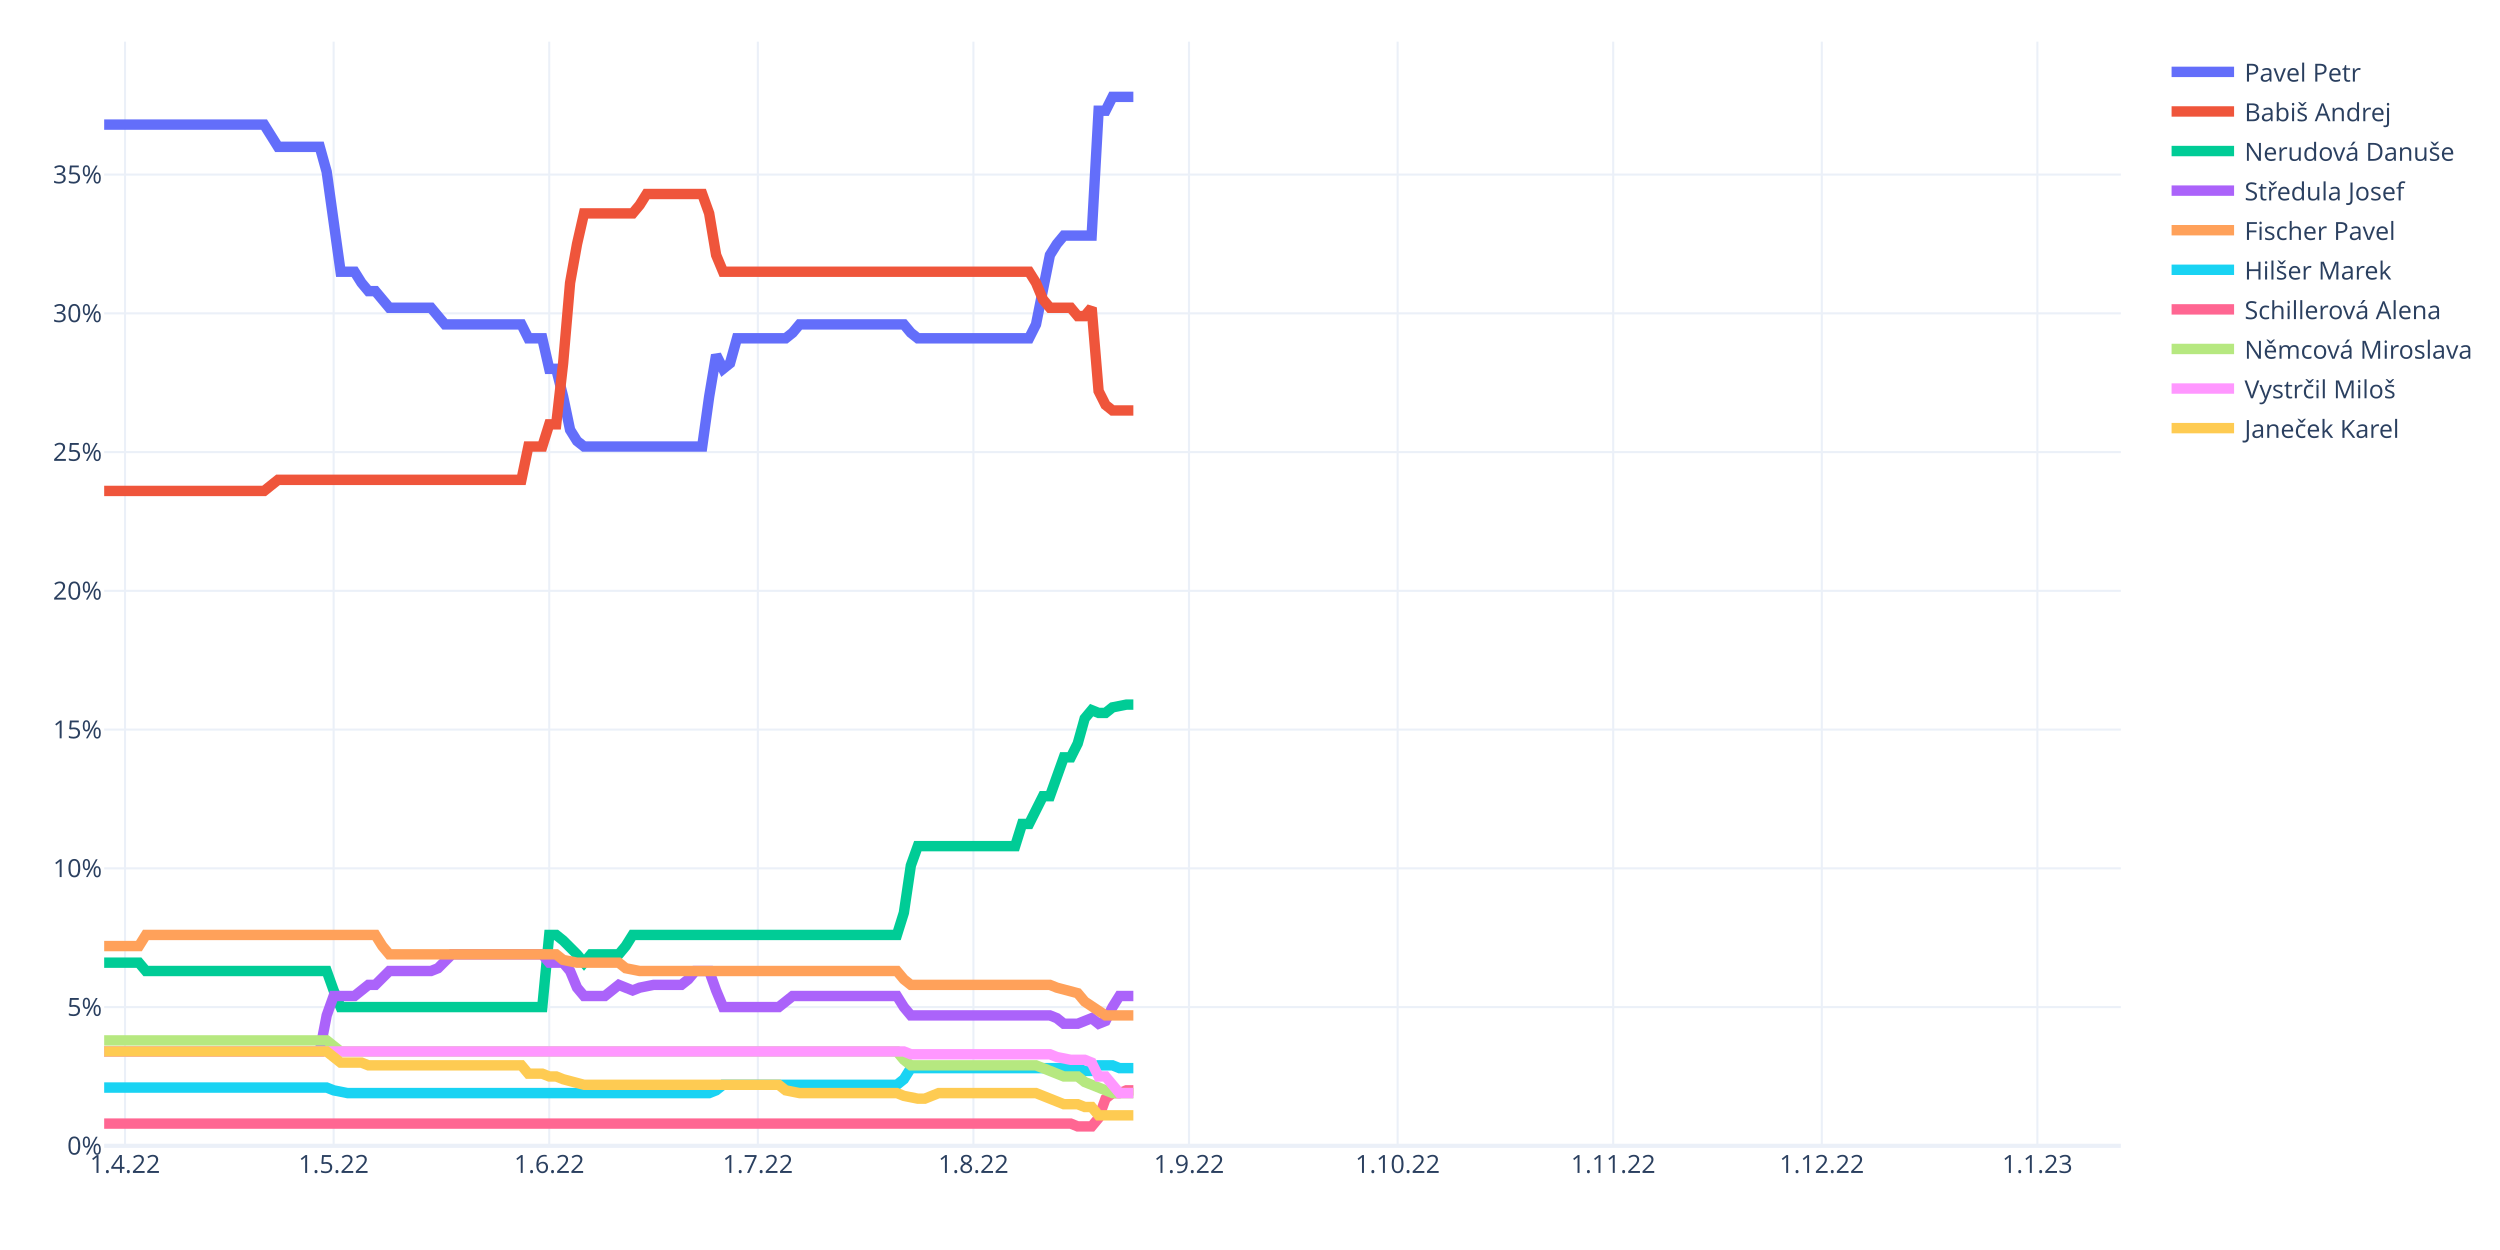
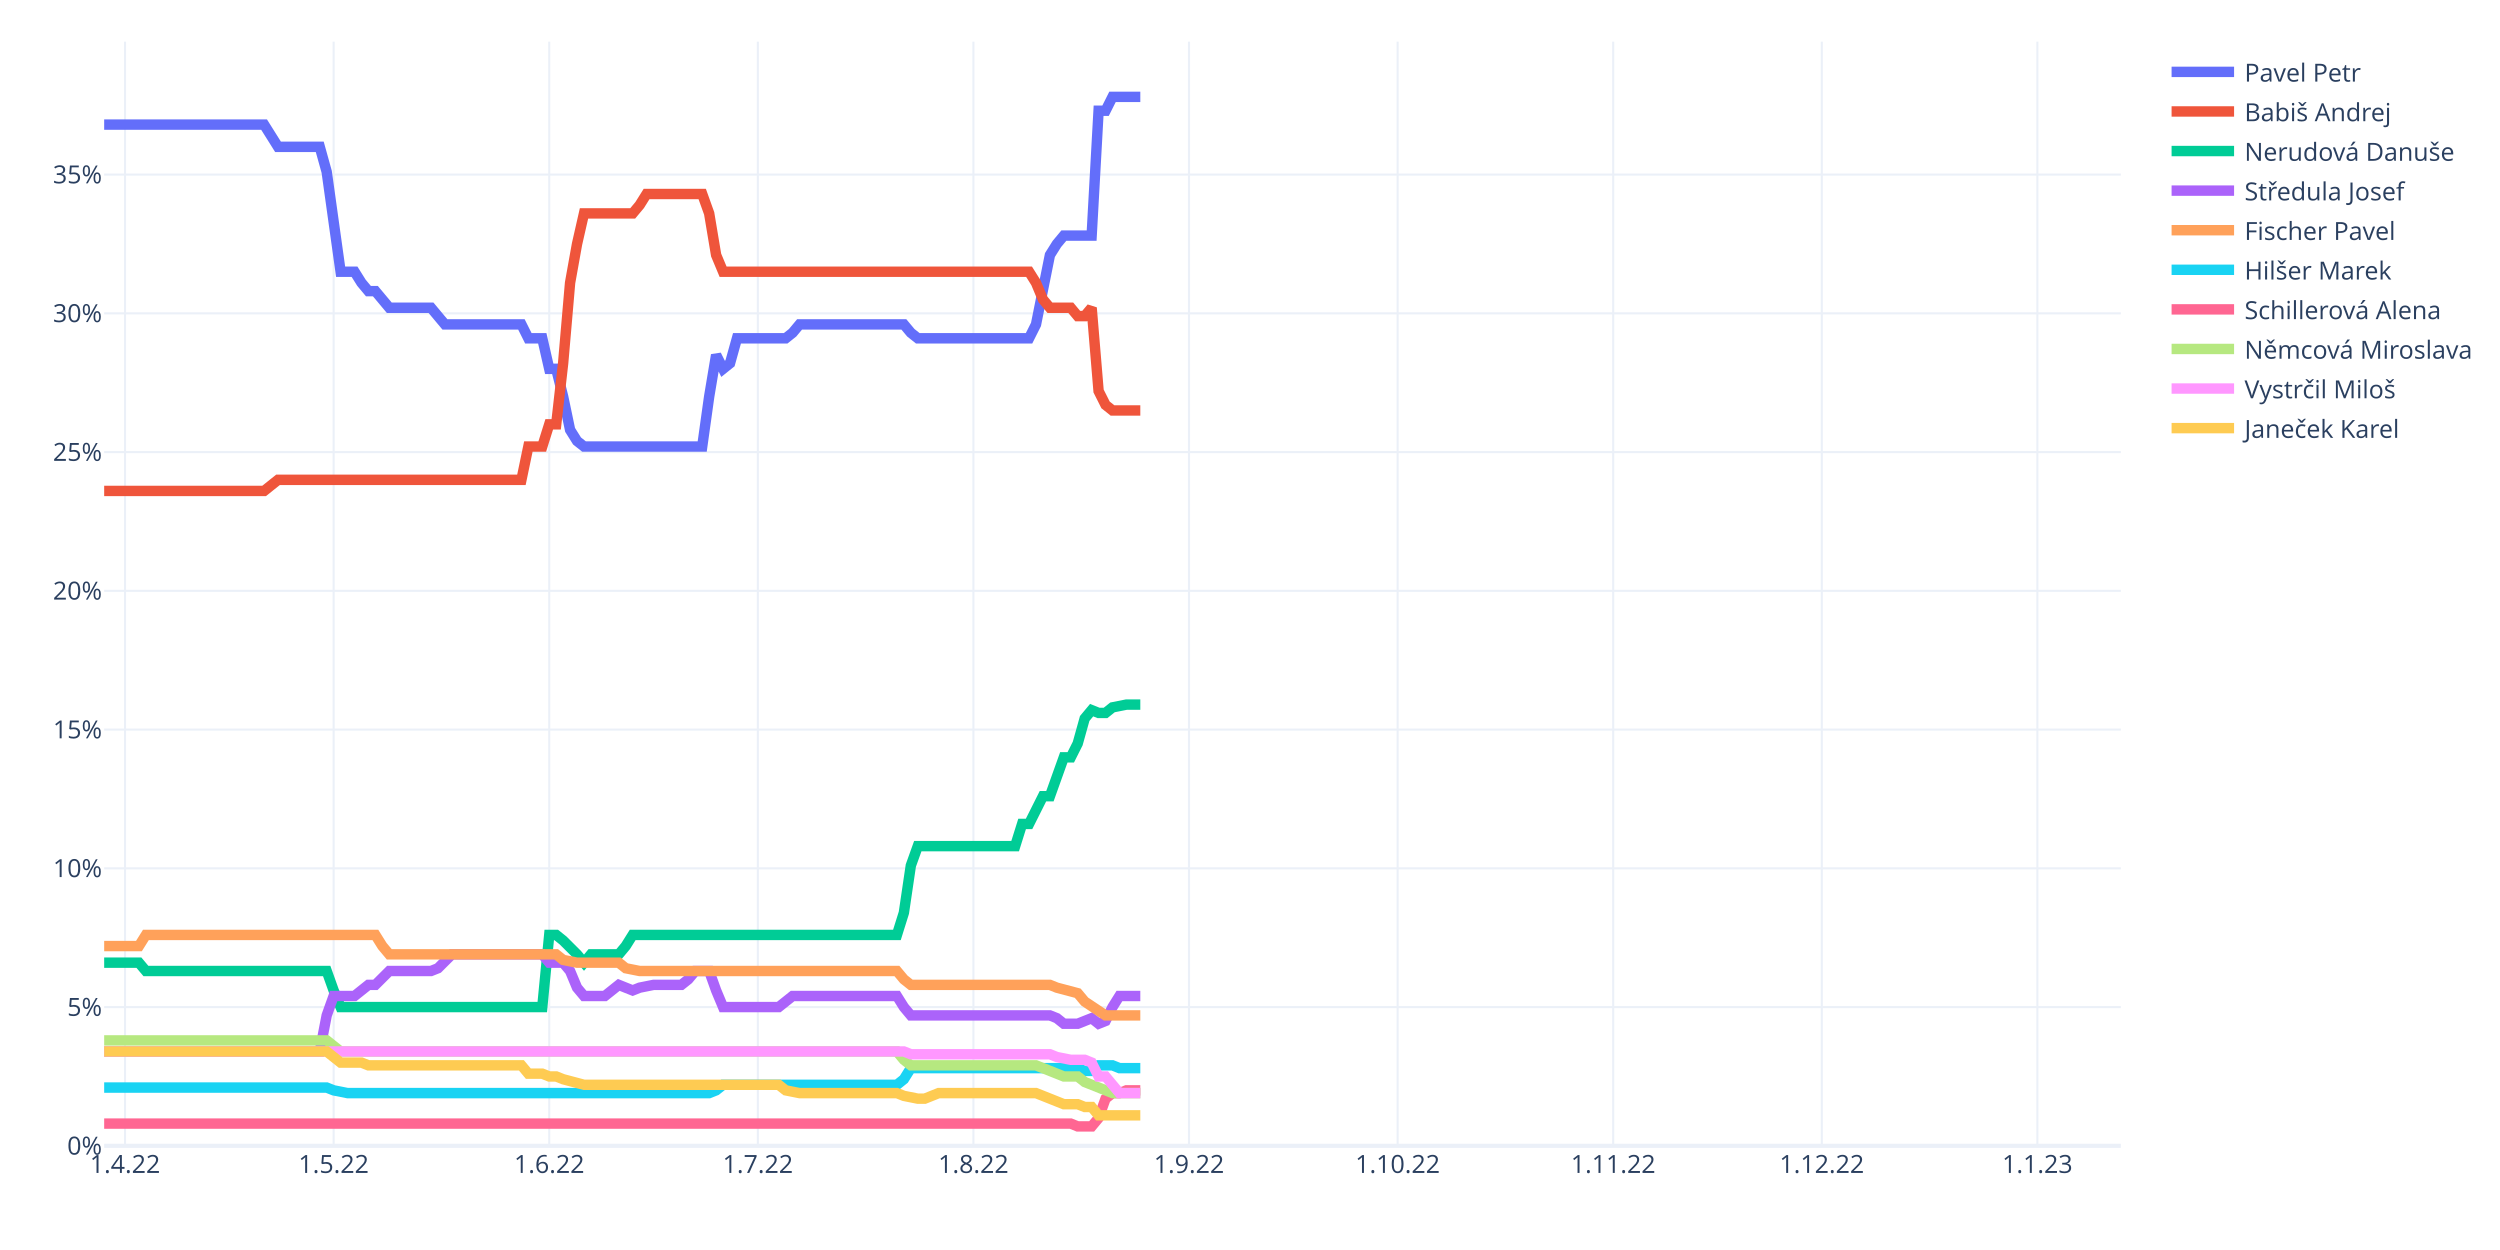
<svg xmlns="http://www.w3.org/2000/svg" class="main-svg" width="1200" height="600" style="" viewBox="0 0 1200 600">
  <rect x="0" y="0" width="1200" height="600" style="fill: rgb(255, 255, 255); fill-opacity: 1;" />
-   <defs id="defs-f5f7ce">
+   <defs id="defs-6bb0ff">
    <g class="clips">
-       <clipPath id="clipf5f7cexyplot" class="plotclip">
+       <clipPath id="clip6bb0ffxyplot" class="plotclip">
        <rect width="968" height="530" />
      </clipPath>
-       <clipPath class="axesclip" id="clipf5f7cex">
+       <clipPath class="axesclip" id="clip6bb0ffx">
        <rect x="50" y="0" width="968" height="600" />
      </clipPath>
-       <clipPath class="axesclip" id="clipf5f7cey">
+       <clipPath class="axesclip" id="clip6bb0ffy">
        <rect x="0" y="20" width="1200" height="530" />
      </clipPath>
-       <clipPath class="axesclip" id="clipf5f7cexy">
+       <clipPath class="axesclip" id="clip6bb0ffxy">
        <rect x="50" y="20" width="968" height="530" />
      </clipPath>
    </g>
    <g class="gradients" />
    <g class="patterns" />
  </defs>
  <g class="bglayer" />
  <g class="layer-below">
    <g class="imagelayer" />
    <g class="shapelayer" />
  </g>
  <g class="cartesianlayer">
    <g class="subplot xy">
      <g class="layer-subplot">
        <g class="shapelayer" />
        <g class="imagelayer" />
      </g>
      <g class="minor-gridlayer">
        <g class="x" />
        <g class="y" />
      </g>
      <g class="gridlayer">
        <g class="x">
          <path class="xgrid crisp" transform="translate(60.01,0)" d="M0,20v530" style="stroke: rgb(235, 240, 248); stroke-opacity: 1; stroke-width: 1px;" />
          <path class="xgrid crisp" transform="translate(160.15,0)" d="M0,20v530" style="stroke: rgb(235, 240, 248); stroke-opacity: 1; stroke-width: 1px;" />
          <path class="xgrid crisp" transform="translate(263.63,0)" d="M0,20v530" style="stroke: rgb(235, 240, 248); stroke-opacity: 1; stroke-width: 1px;" />
          <path class="xgrid crisp" transform="translate(363.77,0)" d="M0,20v530" style="stroke: rgb(235, 240, 248); stroke-opacity: 1; stroke-width: 1px;" />
          <path class="xgrid crisp" transform="translate(467.24,0)" d="M0,20v530" style="stroke: rgb(235, 240, 248); stroke-opacity: 1; stroke-width: 1px;" />
          <path class="xgrid crisp" transform="translate(570.72,0)" d="M0,20v530" style="stroke: rgb(235, 240, 248); stroke-opacity: 1; stroke-width: 1px;" />
          <path class="xgrid crisp" transform="translate(670.86,0)" d="M0,20v530" style="stroke: rgb(235, 240, 248); stroke-opacity: 1; stroke-width: 1px;" />
          <path class="xgrid crisp" transform="translate(774.33,0)" d="M0,20v530" style="stroke: rgb(235, 240, 248); stroke-opacity: 1; stroke-width: 1px;" />
          <path class="xgrid crisp" transform="translate(874.47,0)" d="M0,20v530" style="stroke: rgb(235, 240, 248); stroke-opacity: 1; stroke-width: 1px;" />
          <path class="xgrid crisp" transform="translate(977.94,0)" d="M0,20v530" style="stroke: rgb(235, 240, 248); stroke-opacity: 1; stroke-width: 1px;" />
        </g>
        <g class="y">
          <path class="ygrid crisp" transform="translate(0,483.4)" d="M50,0h968" style="stroke: rgb(235, 240, 248); stroke-opacity: 1; stroke-width: 1px;" />
          <path class="ygrid crisp" transform="translate(0,416.8)" d="M50,0h968" style="stroke: rgb(235, 240, 248); stroke-opacity: 1; stroke-width: 1px;" />
          <path class="ygrid crisp" transform="translate(0,350.2)" d="M50,0h968" style="stroke: rgb(235, 240, 248); stroke-opacity: 1; stroke-width: 1px;" />
          <path class="ygrid crisp" transform="translate(0,283.6)" d="M50,0h968" style="stroke: rgb(235, 240, 248); stroke-opacity: 1; stroke-width: 1px;" />
          <path class="ygrid crisp" transform="translate(0,217)" d="M50,0h968" style="stroke: rgb(235, 240, 248); stroke-opacity: 1; stroke-width: 1px;" />
          <path class="ygrid crisp" transform="translate(0,150.4)" d="M50,0h968" style="stroke: rgb(235, 240, 248); stroke-opacity: 1; stroke-width: 1px;" />
          <path class="ygrid crisp" transform="translate(0,83.8)" d="M50,0h968" style="stroke: rgb(235, 240, 248); stroke-opacity: 1; stroke-width: 1px;" />
        </g>
      </g>
      <g class="zerolinelayer">
        <path class="yzl zl crisp" transform="translate(0,550)" d="M50,0h968" style="stroke: rgb(235, 240, 248); stroke-opacity: 1; stroke-width: 2px;" />
      </g>
      <path class="xlines-below" />
      <path class="ylines-below" />
      <g class="overlines-below" />
      <g class="xaxislayer-below" />
      <g class="yaxislayer-below" />
      <g class="overaxes-below" />
-       <g class="plot" transform="translate(50,20)" clip-path="url(#clipf5f7cexyplot)">
+       <g class="plot" transform="translate(50,20)" clip-path="url(#clip6bb0ffxyplot)">
        <g class="scatterlayer mlayer">
-           <g class="trace scatter trace580ce1" style="stroke-miterlimit: 2; opacity: 1;">
-             <g class="fills" />
-             <g class="errorbars" />
-             <g class="lines">
-               <path class="js-line" d="M0,39.82L76.77,39.82L80.11,45.15L83.45,50.48L86.79,50.48L103.48,50.48L106.81,62.46L113.49,110.42L116.83,110.42L120.17,110.42L123.5,115.74L126.84,119.74L130.18,119.74L136.86,127.73L140.19,127.73L156.88,127.73L160.22,131.73L163.56,135.72L166.9,135.72L200.28,135.72L203.61,142.38L210.29,142.38L213.63,157.04L216.97,157.04L220.3,170.36L223.64,186.34L226.98,191.67L230.32,194.33L233.66,194.33L287.06,194.33L290.4,170.36L293.74,150.38L297.08,157.04L300.41,154.37L303.75,142.38L327.12,142.38L330.46,139.72L333.79,135.72L337.13,135.72L383.86,135.72L387.2,139.72L390.54,142.38L393.88,142.38L443.94,142.38L447.28,135.72L453.96,102.42L457.3,97.1L460.63,93.1L463.97,93.1L473.99,93.1L477.32,33.16L480.66,33.16L484,26.5L494.01,26.5" style="vector-effect: non-scaling-stroke; fill: none; stroke: rgb(99, 110, 250); stroke-opacity: 1; stroke-width: 5px; opacity: 1;" />
-             </g>
-             <g class="points" />
-             <g class="text" />
-           </g>
-           <g class="trace scatter traced5ef62" style="stroke-miterlimit: 2; opacity: 1;">
-             <g class="fills" />
-             <g class="errorbars" />
-             <g class="lines">
-               <path class="js-line" d="M0,215.65L76.77,215.65L80.11,212.98L83.45,210.32L86.79,210.32L200.28,210.32L203.61,194.33L210.29,194.33L213.63,183.68L216.97,183.68L220.3,154.37L223.64,115.74L226.98,97.1L230.32,82.44L233.66,82.44L253.68,82.44L257.02,78.45L260.36,73.12L263.7,73.12L287.06,73.12L290.4,82.44L293.74,102.42L297.08,110.42L443.94,110.42L447.28,115.74L450.62,123.74L453.96,127.73L463.97,127.73L467.31,131.73L470.65,131.73L473.99,127.73L477.32,167.69L480.66,174.35L484,177.02L487.34,177.02L494.01,177.02" style="vector-effect: non-scaling-stroke; fill: none; stroke: rgb(239, 85, 59); stroke-opacity: 1; stroke-width: 5px; opacity: 1;" />
-             </g>
-             <g class="points" />
-             <g class="text" />
-           </g>
-           <g class="trace scatter trace484ae9" style="stroke-miterlimit: 2; opacity: 1;">
-             <g class="fills" />
-             <g class="errorbars" />
-             <g class="lines">
-               <path class="js-line" d="M0,442.09L16.69,442.09L20.03,446.08L106.81,446.08L110.15,455.41L113.49,463.4L116.83,463.4L210.29,463.4L213.63,428.77L216.97,428.77L220.3,431.43L226.98,438.09L230.32,442.09L233.66,438.09L236.99,438.09L247.01,438.09L250.34,434.1L253.68,428.77L257.02,428.77L380.52,428.77L383.86,418.11L387.2,395.47L390.54,386.14L437.27,386.14L440.61,375.49L443.94,375.49L447.28,368.83L450.62,362.17L453.96,362.17L460.63,343.52L463.97,343.52L467.31,336.86L470.65,324.87L473.99,320.87L477.32,322.21L480.66,322.21L484,319.54L490.68,318.21L494.01,318.21" style="vector-effect: non-scaling-stroke; fill: none; stroke: rgb(0, 204, 150); stroke-opacity: 1; stroke-width: 5px; opacity: 1;" />
-             </g>
-             <g class="points" />
-             <g class="text" />
-           </g>
-           <g class="trace scatter tracea2c2a7" style="stroke-miterlimit: 2; opacity: 1;">
-             <g class="fills" />
-             <g class="errorbars" />
-             <g class="lines">
-               <path class="js-line" d="M0,484.71L103.48,484.71L106.81,467.4L110.15,458.07L113.49,458.07L120.17,458.07L123.5,455.41L126.84,452.74L130.18,452.74L136.86,446.08L140.19,446.08L156.88,446.08L160.22,444.75L166.9,438.09L170.23,438.09L210.29,438.09L213.63,442.09L220.3,442.09L223.64,446.08L226.98,454.08L230.32,458.07L240.33,458.07L243.67,455.41L247.01,452.74L250.34,454.08L253.68,455.41L257.02,454.08L263.7,452.74L267.03,452.74L277.05,452.74L280.39,450.08L283.72,446.08L287.06,446.08L290.4,446.08L293.74,455.41L297.08,463.4L300.41,463.4L323.78,463.4L327.12,460.74L330.46,458.07L333.79,458.07L380.52,458.07L383.86,463.4L387.2,467.4L390.54,467.4L453.96,467.4L457.3,468.73L460.63,471.39L463.97,471.39L467.31,471.39L470.65,470.06L473.99,468.73L477.32,471.39L480.66,470.06L484,463.4L487.34,458.07L490.68,458.07L494.01,458.07" style="vector-effect: non-scaling-stroke; fill: none; stroke: rgb(171, 99, 250); stroke-opacity: 1; stroke-width: 5px; opacity: 1;" />
-             </g>
-             <g class="points" />
-             <g class="text" />
-           </g>
-           <g class="trace scatter tracead1128" style="stroke-miterlimit: 2; opacity: 1;">
-             <g class="fills" />
-             <g class="errorbars" />
-             <g class="lines">
-               <path class="js-line" d="M0,434.1L16.69,434.1L20.03,428.77L130.18,428.77L133.52,434.1L136.86,438.09L140.19,438.09L216.97,438.09L220.3,440.76L226.98,442.09L230.32,442.09L247.01,442.09L250.34,444.75L257.02,446.08L260.36,446.08L380.52,446.08L383.86,450.08L387.2,452.74L390.54,452.74L453.96,452.74L457.3,454.08L467.31,456.74L470.65,460.74L480.66,467.4L484,467.4L494.01,467.4" style="vector-effect: non-scaling-stroke; fill: none; stroke: rgb(255, 161, 90); stroke-opacity: 1; stroke-width: 5px; opacity: 1;" />
-             </g>
-             <g class="points" />
-             <g class="text" />
-           </g>
-           <g class="trace scatter trace7d026c" style="stroke-miterlimit: 2; opacity: 1;">
-             <g class="fills" />
-             <g class="errorbars" />
-             <g class="lines">
-               <path class="js-line" d="M0,502.03L106.81,502.03L110.15,503.36L116.83,504.69L120.17,504.69L290.4,504.69L293.74,503.36L297.08,500.7L300.41,500.7L380.52,500.7L383.86,498.03L387.2,492.7L390.54,492.7L467.31,492.7L470.65,494.04L473.99,494.04L477.32,491.37L484,491.37L487.34,492.7L494.01,492.7" style="vector-effect: non-scaling-stroke; fill: none; stroke: rgb(25, 211, 243); stroke-opacity: 1; stroke-width: 5px; opacity: 1;" />
-             </g>
-             <g class="points" />
-             <g class="text" />
-           </g>
-           <g class="trace scatter trace20a126" style="stroke-miterlimit: 2; opacity: 1;">
-             <g class="fills" />
-             <g class="errorbars" />
-             <g class="lines">
-               <path class="js-line" d="M0,519.34L463.97,519.34L467.31,520.68L473.99,520.68L477.32,516.68L480.66,507.36L484,504.69L487.34,504.69L490.68,503.36L494.01,503.36" style="vector-effect: non-scaling-stroke; fill: none; stroke: rgb(255, 102, 146); stroke-opacity: 1; stroke-width: 5px; opacity: 1;" />
-             </g>
-             <g class="points" />
-             <g class="text" />
-           </g>
-           <g class="trace scatter tracea0280a" style="stroke-miterlimit: 2; opacity: 1;">
-             <g class="fills" />
-             <g class="errorbars" />
-             <g class="lines">
-               <path class="js-line" d="M0,479.38L106.81,479.38L110.15,482.05L113.49,484.71L116.83,484.71L380.52,484.71L383.86,488.71L387.2,491.37L390.54,491.37L447.28,491.37L450.62,492.7L460.63,496.7L463.97,496.7L467.31,496.7L470.65,499.36L484,504.69L487.34,504.69L494.01,504.69" style="vector-effect: non-scaling-stroke; fill: none; stroke: rgb(182, 232, 128); stroke-opacity: 1; stroke-width: 5px; opacity: 1;" />
-             </g>
-             <g class="points" />
-             <g class="text" />
-           </g>
-           <g class="trace scatter trace963bb2" style="stroke-miterlimit: 2; opacity: 1;">
-             <g class="fills" />
-             <g class="errorbars" />
-             <g class="lines">
-               <path class="js-line" d="M0,484.71L383.86,484.71L387.2,486.04L453.96,486.04L457.3,487.38L463.97,488.71L467.31,488.71L470.65,488.71L473.99,490.04L477.32,496.7L480.66,496.7L487.34,504.69L490.68,504.69L494.01,504.69" style="vector-effect: non-scaling-stroke; fill: none; stroke: rgb(255, 151, 255); stroke-opacity: 1; stroke-width: 5px; opacity: 1;" />
-             </g>
-             <g class="points" />
-             <g class="text" />
-           </g>
-           <g class="trace scatter trace9d8bc1" style="stroke-miterlimit: 2; opacity: 1;">
-             <g class="fills" />
-             <g class="errorbars" />
-             <g class="lines">
-               <path class="js-line" d="M0,484.71L106.81,484.71L110.15,487.38L113.49,490.04L116.83,490.04L123.5,490.04L126.84,491.37L200.28,491.37L203.61,495.37L210.29,495.37L213.63,496.7L216.97,496.7L220.3,498.03L230.32,500.7L233.66,500.7L323.78,500.7L327.12,503.36L333.79,504.69L337.13,504.69L380.52,504.69L383.86,506.02L390.54,507.36L393.88,507.36L400.55,504.69L403.89,504.69L447.28,504.69L450.62,506.02L460.63,510.02L463.97,510.02L467.31,510.02L470.65,511.35L473.99,511.35L477.32,515.35L494.01,515.35" style="vector-effect: non-scaling-stroke; fill: none; stroke: rgb(254, 203, 82); stroke-opacity: 1; stroke-width: 5px; opacity: 1;" />
+           <g class="trace scatter tracec41d44" style="stroke-miterlimit: 2; opacity: 1;">
+             <g class="fills" />
+             <g class="errorbars" />
+             <g class="lines">
+               <path class="js-line" d="M0,39.82L76.77,39.82L80.11,45.15L83.45,50.48L86.79,50.48L103.48,50.48L106.81,62.46L113.49,110.42L116.83,110.42L120.17,110.42L123.5,115.74L126.84,119.74L130.18,119.74L136.86,127.73L140.19,127.73L156.88,127.73L160.22,131.73L163.56,135.72L166.9,135.72L200.28,135.72L203.61,142.38L210.29,142.38L213.63,157.04L216.97,157.04L220.3,170.36L223.64,186.34L226.98,191.67L230.32,194.33L233.66,194.33L287.06,194.33L290.4,170.36L293.74,150.38L297.08,157.04L300.41,154.37L303.75,142.38L327.12,142.38L330.46,139.72L333.79,135.72L337.13,135.72L383.86,135.72L387.2,139.72L390.54,142.38L393.88,142.38L443.94,142.38L447.28,135.72L453.96,102.42L457.3,97.1L460.63,93.1L463.97,93.1L473.99,93.1L477.32,33.16L480.66,33.16L484,26.5L497.35,26.5" style="vector-effect: non-scaling-stroke; fill: none; stroke: rgb(99, 110, 250); stroke-opacity: 1; stroke-width: 5px; opacity: 1;" />
+             </g>
+             <g class="points" />
+             <g class="text" />
+           </g>
+           <g class="trace scatter tracef15038" style="stroke-miterlimit: 2; opacity: 1;">
+             <g class="fills" />
+             <g class="errorbars" />
+             <g class="lines">
+               <path class="js-line" d="M0,215.65L76.77,215.65L80.11,212.98L83.45,210.32L86.79,210.32L200.28,210.32L203.61,194.33L210.29,194.33L213.63,183.68L216.97,183.68L220.3,154.37L223.64,115.74L226.98,97.1L230.32,82.44L233.66,82.44L253.68,82.44L257.02,78.45L260.36,73.12L263.7,73.12L287.06,73.12L290.4,82.44L293.74,102.42L297.08,110.42L443.94,110.42L447.28,115.74L450.62,123.74L453.96,127.73L463.97,127.73L467.31,131.73L470.65,131.73L473.99,127.73L477.32,167.69L480.66,174.35L484,177.02L487.34,177.02L497.35,177.02" style="vector-effect: non-scaling-stroke; fill: none; stroke: rgb(239, 85, 59); stroke-opacity: 1; stroke-width: 5px; opacity: 1;" />
+             </g>
+             <g class="points" />
+             <g class="text" />
+           </g>
+           <g class="trace scatter trace1189e1" style="stroke-miterlimit: 2; opacity: 1;">
+             <g class="fills" />
+             <g class="errorbars" />
+             <g class="lines">
+               <path class="js-line" d="M0,442.09L16.69,442.09L20.03,446.08L106.81,446.08L110.15,455.41L113.49,463.4L116.83,463.4L210.29,463.4L213.63,428.77L216.97,428.77L220.3,431.43L226.98,438.09L230.32,442.09L233.66,438.09L236.99,438.09L247.01,438.09L250.34,434.1L253.68,428.77L257.02,428.77L380.52,428.77L383.86,418.11L387.2,395.47L390.54,386.14L437.27,386.14L440.61,375.49L443.94,375.49L447.28,368.83L450.62,362.17L453.96,362.17L460.63,343.52L463.97,343.52L467.31,336.86L470.65,324.87L473.99,320.87L477.32,322.21L480.66,322.21L484,319.54L490.68,318.21L494.01,318.21L497.35,318.21" style="vector-effect: non-scaling-stroke; fill: none; stroke: rgb(0, 204, 150); stroke-opacity: 1; stroke-width: 5px; opacity: 1;" />
+             </g>
+             <g class="points" />
+             <g class="text" />
+           </g>
+           <g class="trace scatter trace34b0d9" style="stroke-miterlimit: 2; opacity: 1;">
+             <g class="fills" />
+             <g class="errorbars" />
+             <g class="lines">
+               <path class="js-line" d="M0,484.71L103.48,484.71L106.81,467.4L110.15,458.07L113.49,458.07L120.17,458.07L123.5,455.41L126.84,452.74L130.18,452.74L136.86,446.08L140.19,446.08L156.88,446.08L160.22,444.75L166.9,438.09L170.23,438.09L210.29,438.09L213.63,442.09L220.3,442.09L223.64,446.08L226.98,454.08L230.32,458.07L240.33,458.07L243.67,455.41L247.01,452.74L250.34,454.08L253.68,455.41L257.02,454.08L263.7,452.74L267.03,452.74L277.05,452.74L280.39,450.08L283.72,446.08L287.06,446.08L290.4,446.08L293.74,455.41L297.08,463.4L300.41,463.4L323.78,463.4L327.12,460.74L330.46,458.07L333.79,458.07L380.52,458.07L383.86,463.4L387.2,467.4L390.54,467.4L453.96,467.4L457.3,468.73L460.63,471.39L463.97,471.39L467.31,471.39L470.65,470.06L473.99,468.73L477.32,471.39L480.66,470.06L484,463.4L487.34,458.07L490.68,458.07L497.35,458.07" style="vector-effect: non-scaling-stroke; fill: none; stroke: rgb(171, 99, 250); stroke-opacity: 1; stroke-width: 5px; opacity: 1;" />
+             </g>
+             <g class="points" />
+             <g class="text" />
+           </g>
+           <g class="trace scatter tracef6c087" style="stroke-miterlimit: 2; opacity: 1;">
+             <g class="fills" />
+             <g class="errorbars" />
+             <g class="lines">
+               <path class="js-line" d="M0,434.1L16.69,434.1L20.03,428.77L130.18,428.77L133.52,434.1L136.86,438.09L140.19,438.09L216.97,438.09L220.3,440.76L226.98,442.09L230.32,442.09L247.01,442.09L250.34,444.75L257.02,446.08L260.36,446.08L380.52,446.08L383.86,450.08L387.2,452.74L390.54,452.74L453.96,452.74L457.3,454.08L467.31,456.74L470.65,460.74L480.66,467.4L484,467.4L497.35,467.4" style="vector-effect: non-scaling-stroke; fill: none; stroke: rgb(255, 161, 90); stroke-opacity: 1; stroke-width: 5px; opacity: 1;" />
+             </g>
+             <g class="points" />
+             <g class="text" />
+           </g>
+           <g class="trace scatter trace5fe3ca" style="stroke-miterlimit: 2; opacity: 1;">
+             <g class="fills" />
+             <g class="errorbars" />
+             <g class="lines">
+               <path class="js-line" d="M0,502.03L106.81,502.03L110.15,503.36L116.83,504.69L120.17,504.69L290.4,504.69L293.74,503.36L297.08,500.7L300.41,500.7L380.52,500.7L383.86,498.03L387.2,492.7L390.54,492.7L467.31,492.7L470.65,494.04L473.99,494.04L477.32,491.37L484,491.37L487.34,492.7L497.35,492.7" style="vector-effect: non-scaling-stroke; fill: none; stroke: rgb(25, 211, 243); stroke-opacity: 1; stroke-width: 5px; opacity: 1;" />
+             </g>
+             <g class="points" />
+             <g class="text" />
+           </g>
+           <g class="trace scatter trace147416" style="stroke-miterlimit: 2; opacity: 1;">
+             <g class="fills" />
+             <g class="errorbars" />
+             <g class="lines">
+               <path class="js-line" d="M0,519.34L463.97,519.34L467.31,520.68L473.99,520.68L477.32,516.68L480.66,507.36L484,504.69L487.34,504.69L490.68,503.36L497.35,503.36" style="vector-effect: non-scaling-stroke; fill: none; stroke: rgb(255, 102, 146); stroke-opacity: 1; stroke-width: 5px; opacity: 1;" />
+             </g>
+             <g class="points" />
+             <g class="text" />
+           </g>
+           <g class="trace scatter trace6f917b" style="stroke-miterlimit: 2; opacity: 1;">
+             <g class="fills" />
+             <g class="errorbars" />
+             <g class="lines">
+               <path class="js-line" d="M0,479.38L106.81,479.38L110.15,482.05L113.49,484.71L116.83,484.71L380.52,484.71L383.86,488.71L387.2,491.37L390.54,491.37L447.28,491.37L450.62,492.7L460.63,496.7L463.97,496.7L467.31,496.7L470.65,499.36L484,504.69L487.34,504.69L497.35,504.69" style="vector-effect: non-scaling-stroke; fill: none; stroke: rgb(182, 232, 128); stroke-opacity: 1; stroke-width: 5px; opacity: 1;" />
+             </g>
+             <g class="points" />
+             <g class="text" />
+           </g>
+           <g class="trace scatter trace932aed" style="stroke-miterlimit: 2; opacity: 1;">
+             <g class="fills" />
+             <g class="errorbars" />
+             <g class="lines">
+               <path class="js-line" d="M0,484.71L383.86,484.71L387.2,486.04L453.96,486.04L457.3,487.38L463.97,488.71L467.31,488.71L470.65,488.71L473.99,490.04L477.32,496.7L480.66,496.7L487.34,504.69L490.68,504.69L497.35,504.69" style="vector-effect: non-scaling-stroke; fill: none; stroke: rgb(255, 151, 255); stroke-opacity: 1; stroke-width: 5px; opacity: 1;" />
+             </g>
+             <g class="points" />
+             <g class="text" />
+           </g>
+           <g class="trace scatter trace75c2a7" style="stroke-miterlimit: 2; opacity: 1;">
+             <g class="fills" />
+             <g class="errorbars" />
+             <g class="lines">
+               <path class="js-line" d="M0,484.71L106.81,484.71L110.15,487.38L113.49,490.04L116.83,490.04L123.5,490.04L126.84,491.37L200.28,491.37L203.61,495.37L210.29,495.37L213.63,496.7L216.97,496.7L220.3,498.03L230.32,500.7L233.66,500.7L323.78,500.7L327.12,503.36L333.79,504.69L337.13,504.69L380.52,504.69L383.86,506.02L390.54,507.36L393.88,507.36L400.55,504.69L403.89,504.69L447.28,504.69L450.62,506.02L460.63,510.02L463.97,510.02L467.31,510.02L470.65,511.35L473.99,511.35L477.32,515.35L497.35,515.35" style="vector-effect: non-scaling-stroke; fill: none; stroke: rgb(254, 203, 82); stroke-opacity: 1; stroke-width: 5px; opacity: 1;" />
            </g>
            <g class="points" />
            <g class="text" />
          </g>
        </g>
      </g>
      <g class="overplot" />
      <path class="xlines-above crisp" d="M0,0" style="fill: none;" />
      <path class="ylines-above crisp" d="M0,0" style="fill: none;" />
      <g class="overlines-above" />
      <g class="xaxislayer-above">
        <g class="xtick">
          <text text-anchor="middle" x="0" y="563" transform="translate(60.01,0)" style="font-family: 'Open Sans', verdana, arial, sans-serif; font-size: 12px; fill: rgb(42, 63, 95); fill-opacity: 1; white-space: pre; opacity: 1;">1.4.22</text>
        </g>
        <g class="xtick">
          <text text-anchor="middle" x="0" y="563" style="font-family: 'Open Sans', verdana, arial, sans-serif; font-size: 12px; fill: rgb(42, 63, 95); fill-opacity: 1; white-space: pre; opacity: 1;" transform="translate(160.15,0)">1.5.22</text>
        </g>
        <g class="xtick">
          <text text-anchor="middle" x="0" y="563" style="font-family: 'Open Sans', verdana, arial, sans-serif; font-size: 12px; fill: rgb(42, 63, 95); fill-opacity: 1; white-space: pre; opacity: 1;" transform="translate(263.63,0)">1.6.22</text>
        </g>
        <g class="xtick">
          <text text-anchor="middle" x="0" y="563" style="font-family: 'Open Sans', verdana, arial, sans-serif; font-size: 12px; fill: rgb(42, 63, 95); fill-opacity: 1; white-space: pre; opacity: 1;" transform="translate(363.77,0)">1.7.22</text>
        </g>
        <g class="xtick">
          <text text-anchor="middle" x="0" y="563" style="font-family: 'Open Sans', verdana, arial, sans-serif; font-size: 12px; fill: rgb(42, 63, 95); fill-opacity: 1; white-space: pre; opacity: 1;" transform="translate(467.24,0)">1.8.22</text>
        </g>
        <g class="xtick">
          <text text-anchor="middle" x="0" y="563" style="font-family: 'Open Sans', verdana, arial, sans-serif; font-size: 12px; fill: rgb(42, 63, 95); fill-opacity: 1; white-space: pre; opacity: 1;" transform="translate(570.72,0)">1.9.22</text>
        </g>
        <g class="xtick">
          <text text-anchor="middle" x="0" y="563" style="font-family: 'Open Sans', verdana, arial, sans-serif; font-size: 12px; fill: rgb(42, 63, 95); fill-opacity: 1; white-space: pre; opacity: 1;" transform="translate(670.86,0)">1.10.22</text>
        </g>
        <g class="xtick">
          <text text-anchor="middle" x="0" y="563" style="font-family: 'Open Sans', verdana, arial, sans-serif; font-size: 12px; fill: rgb(42, 63, 95); fill-opacity: 1; white-space: pre; opacity: 1;" transform="translate(774.33,0)">1.11.22</text>
        </g>
        <g class="xtick">
          <text text-anchor="middle" x="0" y="563" style="font-family: 'Open Sans', verdana, arial, sans-serif; font-size: 12px; fill: rgb(42, 63, 95); fill-opacity: 1; white-space: pre; opacity: 1;" transform="translate(874.47,0)">1.12.22</text>
        </g>
        <g class="xtick">
          <text text-anchor="middle" x="0" y="563" style="font-family: 'Open Sans', verdana, arial, sans-serif; font-size: 12px; fill: rgb(42, 63, 95); fill-opacity: 1; white-space: pre; opacity: 1;" transform="translate(977.94,0)">1.1.23</text>
        </g>
      </g>
      <g class="yaxislayer-above">
        <g class="ytick">
          <text text-anchor="end" x="49" y="4.2" transform="translate(0,550)" style="font-family: 'Open Sans', verdana, arial, sans-serif; font-size: 12px; fill: rgb(42, 63, 95); fill-opacity: 1; white-space: pre; opacity: 1;">0%</text>
        </g>
        <g class="ytick">
          <text text-anchor="end" x="49" y="4.2" style="font-family: 'Open Sans', verdana, arial, sans-serif; font-size: 12px; fill: rgb(42, 63, 95); fill-opacity: 1; white-space: pre; opacity: 1;" transform="translate(0,483.4)">5%</text>
        </g>
        <g class="ytick">
          <text text-anchor="end" x="49" y="4.2" style="font-family: 'Open Sans', verdana, arial, sans-serif; font-size: 12px; fill: rgb(42, 63, 95); fill-opacity: 1; white-space: pre; opacity: 1;" transform="translate(0,416.8)">10%</text>
        </g>
        <g class="ytick">
          <text text-anchor="end" x="49" y="4.2" style="font-family: 'Open Sans', verdana, arial, sans-serif; font-size: 12px; fill: rgb(42, 63, 95); fill-opacity: 1; white-space: pre; opacity: 1;" transform="translate(0,350.2)">15%</text>
        </g>
        <g class="ytick">
          <text text-anchor="end" x="49" y="4.2" style="font-family: 'Open Sans', verdana, arial, sans-serif; font-size: 12px; fill: rgb(42, 63, 95); fill-opacity: 1; white-space: pre; opacity: 1;" transform="translate(0,283.6)">20%</text>
        </g>
        <g class="ytick">
          <text text-anchor="end" x="49" y="4.2" style="font-family: 'Open Sans', verdana, arial, sans-serif; font-size: 12px; fill: rgb(42, 63, 95); fill-opacity: 1; white-space: pre; opacity: 1;" transform="translate(0,217)">25%</text>
        </g>
        <g class="ytick">
          <text text-anchor="end" x="49" y="4.2" style="font-family: 'Open Sans', verdana, arial, sans-serif; font-size: 12px; fill: rgb(42, 63, 95); fill-opacity: 1; white-space: pre; opacity: 1;" transform="translate(0,150.4)">30%</text>
        </g>
        <g class="ytick">
          <text text-anchor="end" x="49" y="4.2" style="font-family: 'Open Sans', verdana, arial, sans-serif; font-size: 12px; fill: rgb(42, 63, 95); fill-opacity: 1; white-space: pre; opacity: 1;" transform="translate(0,83.8)">35%</text>
        </g>
      </g>
      <g class="overaxes-above" />
    </g>
  </g>
  <g class="polarlayer" />
  <g class="smithlayer" />
  <g class="ternarylayer" />
  <g class="geolayer" />
  <g class="funnelarealayer" />
  <g class="pielayer" />
  <g class="iciclelayer" />
  <g class="treemaplayer" />
  <g class="sunburstlayer" />
  <g class="glimages" />
-   <defs id="topdefs-f5f7ce">
+   <defs id="topdefs-6bb0ff">
    <g class="clips" />
-     <clipPath id="legendf5f7ce">
+     <clipPath id="legend6bb0ff">
      <rect width="151" height="200" x="0" y="0" />
    </clipPath>
  </defs>
  <g class="layer-above">
    <g class="imagelayer" />
    <g class="shapelayer" />
  </g>
  <g class="infolayer">
    <g class="legend" pointer-events="all" transform="translate(1037.36,20)">
      <rect class="bg" shape-rendering="crispEdges" style="stroke: rgb(68, 68, 68); stroke-opacity: 1; fill: rgb(255, 255, 255); fill-opacity: 1; stroke-width: 0px;" width="151" height="200" x="0" y="0" />
-       <g class="scrollbox" transform="" clip-path="url(#legendf5f7ce)">
+       <g class="scrollbox" transform="" clip-path="url(#legend6bb0ff)">
        <g class="groups">
          <g class="traces" transform="translate(0,14.5)" style="opacity: 1;">
            <text class="legendtext" text-anchor="start" x="40" y="4.68" style="font-family: 'Open Sans', verdana, arial, sans-serif; font-size: 12px; fill: rgb(42, 63, 95); fill-opacity: 1; white-space: pre;">Pavel Petr</text>
            <g class="layers" style="opacity: 1;">
              <g class="legendfill" />
              <g class="legendlines">
                <path class="js-line" d="M5,0h30" style="fill: none; stroke: rgb(99, 110, 250); stroke-opacity: 1; stroke-width: 5px;" />
              </g>
              <g class="legendsymbols">
                <g class="legendpoints" />
              </g>
            </g>
            <rect class="legendtoggle" x="0" y="-9.5" width="145.703" height="19" style="fill: rgb(0, 0, 0); fill-opacity: 0;" />
          </g>
          <g class="traces" transform="translate(0,33.5)" style="opacity: 1;">
            <text class="legendtext" text-anchor="start" x="40" y="4.68" style="font-family: 'Open Sans', verdana, arial, sans-serif; font-size: 12px; fill: rgb(42, 63, 95); fill-opacity: 1; white-space: pre;">Babiš Andrej</text>
            <g class="layers" style="opacity: 1;">
              <g class="legendfill" />
              <g class="legendlines">
                <path class="js-line" d="M5,0h30" style="fill: none; stroke: rgb(239, 85, 59); stroke-opacity: 1; stroke-width: 5px;" />
              </g>
              <g class="legendsymbols">
                <g class="legendpoints" />
              </g>
            </g>
            <rect class="legendtoggle" x="0" y="-9.5" width="145.703" height="19" style="fill: rgb(0, 0, 0); fill-opacity: 0;" />
          </g>
          <g class="traces" transform="translate(0,52.5)" style="opacity: 1;">
            <text class="legendtext" text-anchor="start" x="40" y="4.68" style="font-family: 'Open Sans', verdana, arial, sans-serif; font-size: 12px; fill: rgb(42, 63, 95); fill-opacity: 1; white-space: pre;">Nerudová Danuše</text>
            <g class="layers" style="opacity: 1;">
              <g class="legendfill" />
              <g class="legendlines">
                <path class="js-line" d="M5,0h30" style="fill: none; stroke: rgb(0, 204, 150); stroke-opacity: 1; stroke-width: 5px;" />
              </g>
              <g class="legendsymbols">
                <g class="legendpoints" />
              </g>
            </g>
            <rect class="legendtoggle" x="0" y="-9.5" width="145.703" height="19" style="fill: rgb(0, 0, 0); fill-opacity: 0;" />
          </g>
          <g class="traces" transform="translate(0,71.5)" style="opacity: 1;">
            <text class="legendtext" text-anchor="start" x="40" y="4.68" style="font-family: 'Open Sans', verdana, arial, sans-serif; font-size: 12px; fill: rgb(42, 63, 95); fill-opacity: 1; white-space: pre;">Středula Josef</text>
            <g class="layers" style="opacity: 1;">
              <g class="legendfill" />
              <g class="legendlines">
                <path class="js-line" d="M5,0h30" style="fill: none; stroke: rgb(171, 99, 250); stroke-opacity: 1; stroke-width: 5px;" />
              </g>
              <g class="legendsymbols">
                <g class="legendpoints" />
              </g>
            </g>
            <rect class="legendtoggle" x="0" y="-9.5" width="145.703" height="19" style="fill: rgb(0, 0, 0); fill-opacity: 0;" />
          </g>
          <g class="traces" transform="translate(0,90.5)" style="opacity: 1;">
            <text class="legendtext" text-anchor="start" x="40" y="4.68" style="font-family: 'Open Sans', verdana, arial, sans-serif; font-size: 12px; fill: rgb(42, 63, 95); fill-opacity: 1; white-space: pre;">Fischer Pavel</text>
            <g class="layers" style="opacity: 1;">
              <g class="legendfill" />
              <g class="legendlines">
                <path class="js-line" d="M5,0h30" style="fill: none; stroke: rgb(255, 161, 90); stroke-opacity: 1; stroke-width: 5px;" />
              </g>
              <g class="legendsymbols">
                <g class="legendpoints" />
              </g>
            </g>
            <rect class="legendtoggle" x="0" y="-9.5" width="145.703" height="19" style="fill: rgb(0, 0, 0); fill-opacity: 0;" />
          </g>
          <g class="traces" transform="translate(0,109.5)" style="opacity: 1;">
            <text class="legendtext" text-anchor="start" x="40" y="4.68" style="font-family: 'Open Sans', verdana, arial, sans-serif; font-size: 12px; fill: rgb(42, 63, 95); fill-opacity: 1; white-space: pre;">Hilšer Marek</text>
            <g class="layers" style="opacity: 1;">
              <g class="legendfill" />
              <g class="legendlines">
                <path class="js-line" d="M5,0h30" style="fill: none; stroke: rgb(25, 211, 243); stroke-opacity: 1; stroke-width: 5px;" />
              </g>
              <g class="legendsymbols">
                <g class="legendpoints" />
              </g>
            </g>
            <rect class="legendtoggle" x="0" y="-9.5" width="145.703" height="19" style="fill: rgb(0, 0, 0); fill-opacity: 0;" />
          </g>
          <g class="traces" transform="translate(0,128.5)" style="opacity: 1;">
            <text class="legendtext" text-anchor="start" x="40" y="4.68" style="font-family: 'Open Sans', verdana, arial, sans-serif; font-size: 12px; fill: rgb(42, 63, 95); fill-opacity: 1; white-space: pre;">Schillerová Alena</text>
            <g class="layers" style="opacity: 1;">
              <g class="legendfill" />
              <g class="legendlines">
                <path class="js-line" d="M5,0h30" style="fill: none; stroke: rgb(255, 102, 146); stroke-opacity: 1; stroke-width: 5px;" />
              </g>
              <g class="legendsymbols">
                <g class="legendpoints" />
              </g>
            </g>
            <rect class="legendtoggle" x="0" y="-9.5" width="145.703" height="19" style="fill: rgb(0, 0, 0); fill-opacity: 0;" />
          </g>
          <g class="traces" transform="translate(0,147.5)" style="opacity: 1;">
            <text class="legendtext" text-anchor="start" x="40" y="4.68" style="font-family: 'Open Sans', verdana, arial, sans-serif; font-size: 12px; fill: rgb(42, 63, 95); fill-opacity: 1; white-space: pre;">Němcová Miroslava</text>
            <g class="layers" style="opacity: 1;">
              <g class="legendfill" />
              <g class="legendlines">
                <path class="js-line" d="M5,0h30" style="fill: none; stroke: rgb(182, 232, 128); stroke-opacity: 1; stroke-width: 5px;" />
              </g>
              <g class="legendsymbols">
                <g class="legendpoints" />
              </g>
            </g>
            <rect class="legendtoggle" x="0" y="-9.5" width="145.703" height="19" style="fill: rgb(0, 0, 0); fill-opacity: 0;" />
          </g>
          <g class="traces" transform="translate(0,166.5)" style="opacity: 1;">
            <text class="legendtext" text-anchor="start" x="40" y="4.68" style="font-family: 'Open Sans', verdana, arial, sans-serif; font-size: 12px; fill: rgb(42, 63, 95); fill-opacity: 1; white-space: pre;">Vystrčil Miloš</text>
            <g class="layers" style="opacity: 1;">
              <g class="legendfill" />
              <g class="legendlines">
                <path class="js-line" d="M5,0h30" style="fill: none; stroke: rgb(255, 151, 255); stroke-opacity: 1; stroke-width: 5px;" />
              </g>
              <g class="legendsymbols">
                <g class="legendpoints" />
              </g>
            </g>
            <rect class="legendtoggle" x="0" y="-9.5" width="145.703" height="19" style="fill: rgb(0, 0, 0); fill-opacity: 0;" />
          </g>
          <g class="traces" transform="translate(0,185.5)" style="opacity: 1;">
            <text class="legendtext" text-anchor="start" x="40" y="4.68" style="font-family: 'Open Sans', verdana, arial, sans-serif; font-size: 12px; fill: rgb(42, 63, 95); fill-opacity: 1; white-space: pre;">Janeček Karel</text>
            <g class="layers" style="opacity: 1;">
              <g class="legendfill" />
              <g class="legendlines">
                <path class="js-line" d="M5,0h30" style="fill: none; stroke: rgb(254, 203, 82); stroke-opacity: 1; stroke-width: 5px;" />
              </g>
              <g class="legendsymbols">
                <g class="legendpoints" />
              </g>
            </g>
            <rect class="legendtoggle" x="0" y="-9.5" width="145.703" height="19" style="fill: rgb(0, 0, 0); fill-opacity: 0;" />
          </g>
        </g>
      </g>
      <rect class="scrollbar" rx="20" ry="3" width="0" height="0" style="fill: rgb(128, 139, 164); fill-opacity: 1;" x="0" y="0" />
    </g>
    <g class="g-gtitle" />
    <g class="g-xtitle" />
    <g class="g-ytitle" />
  </g>
</svg>
